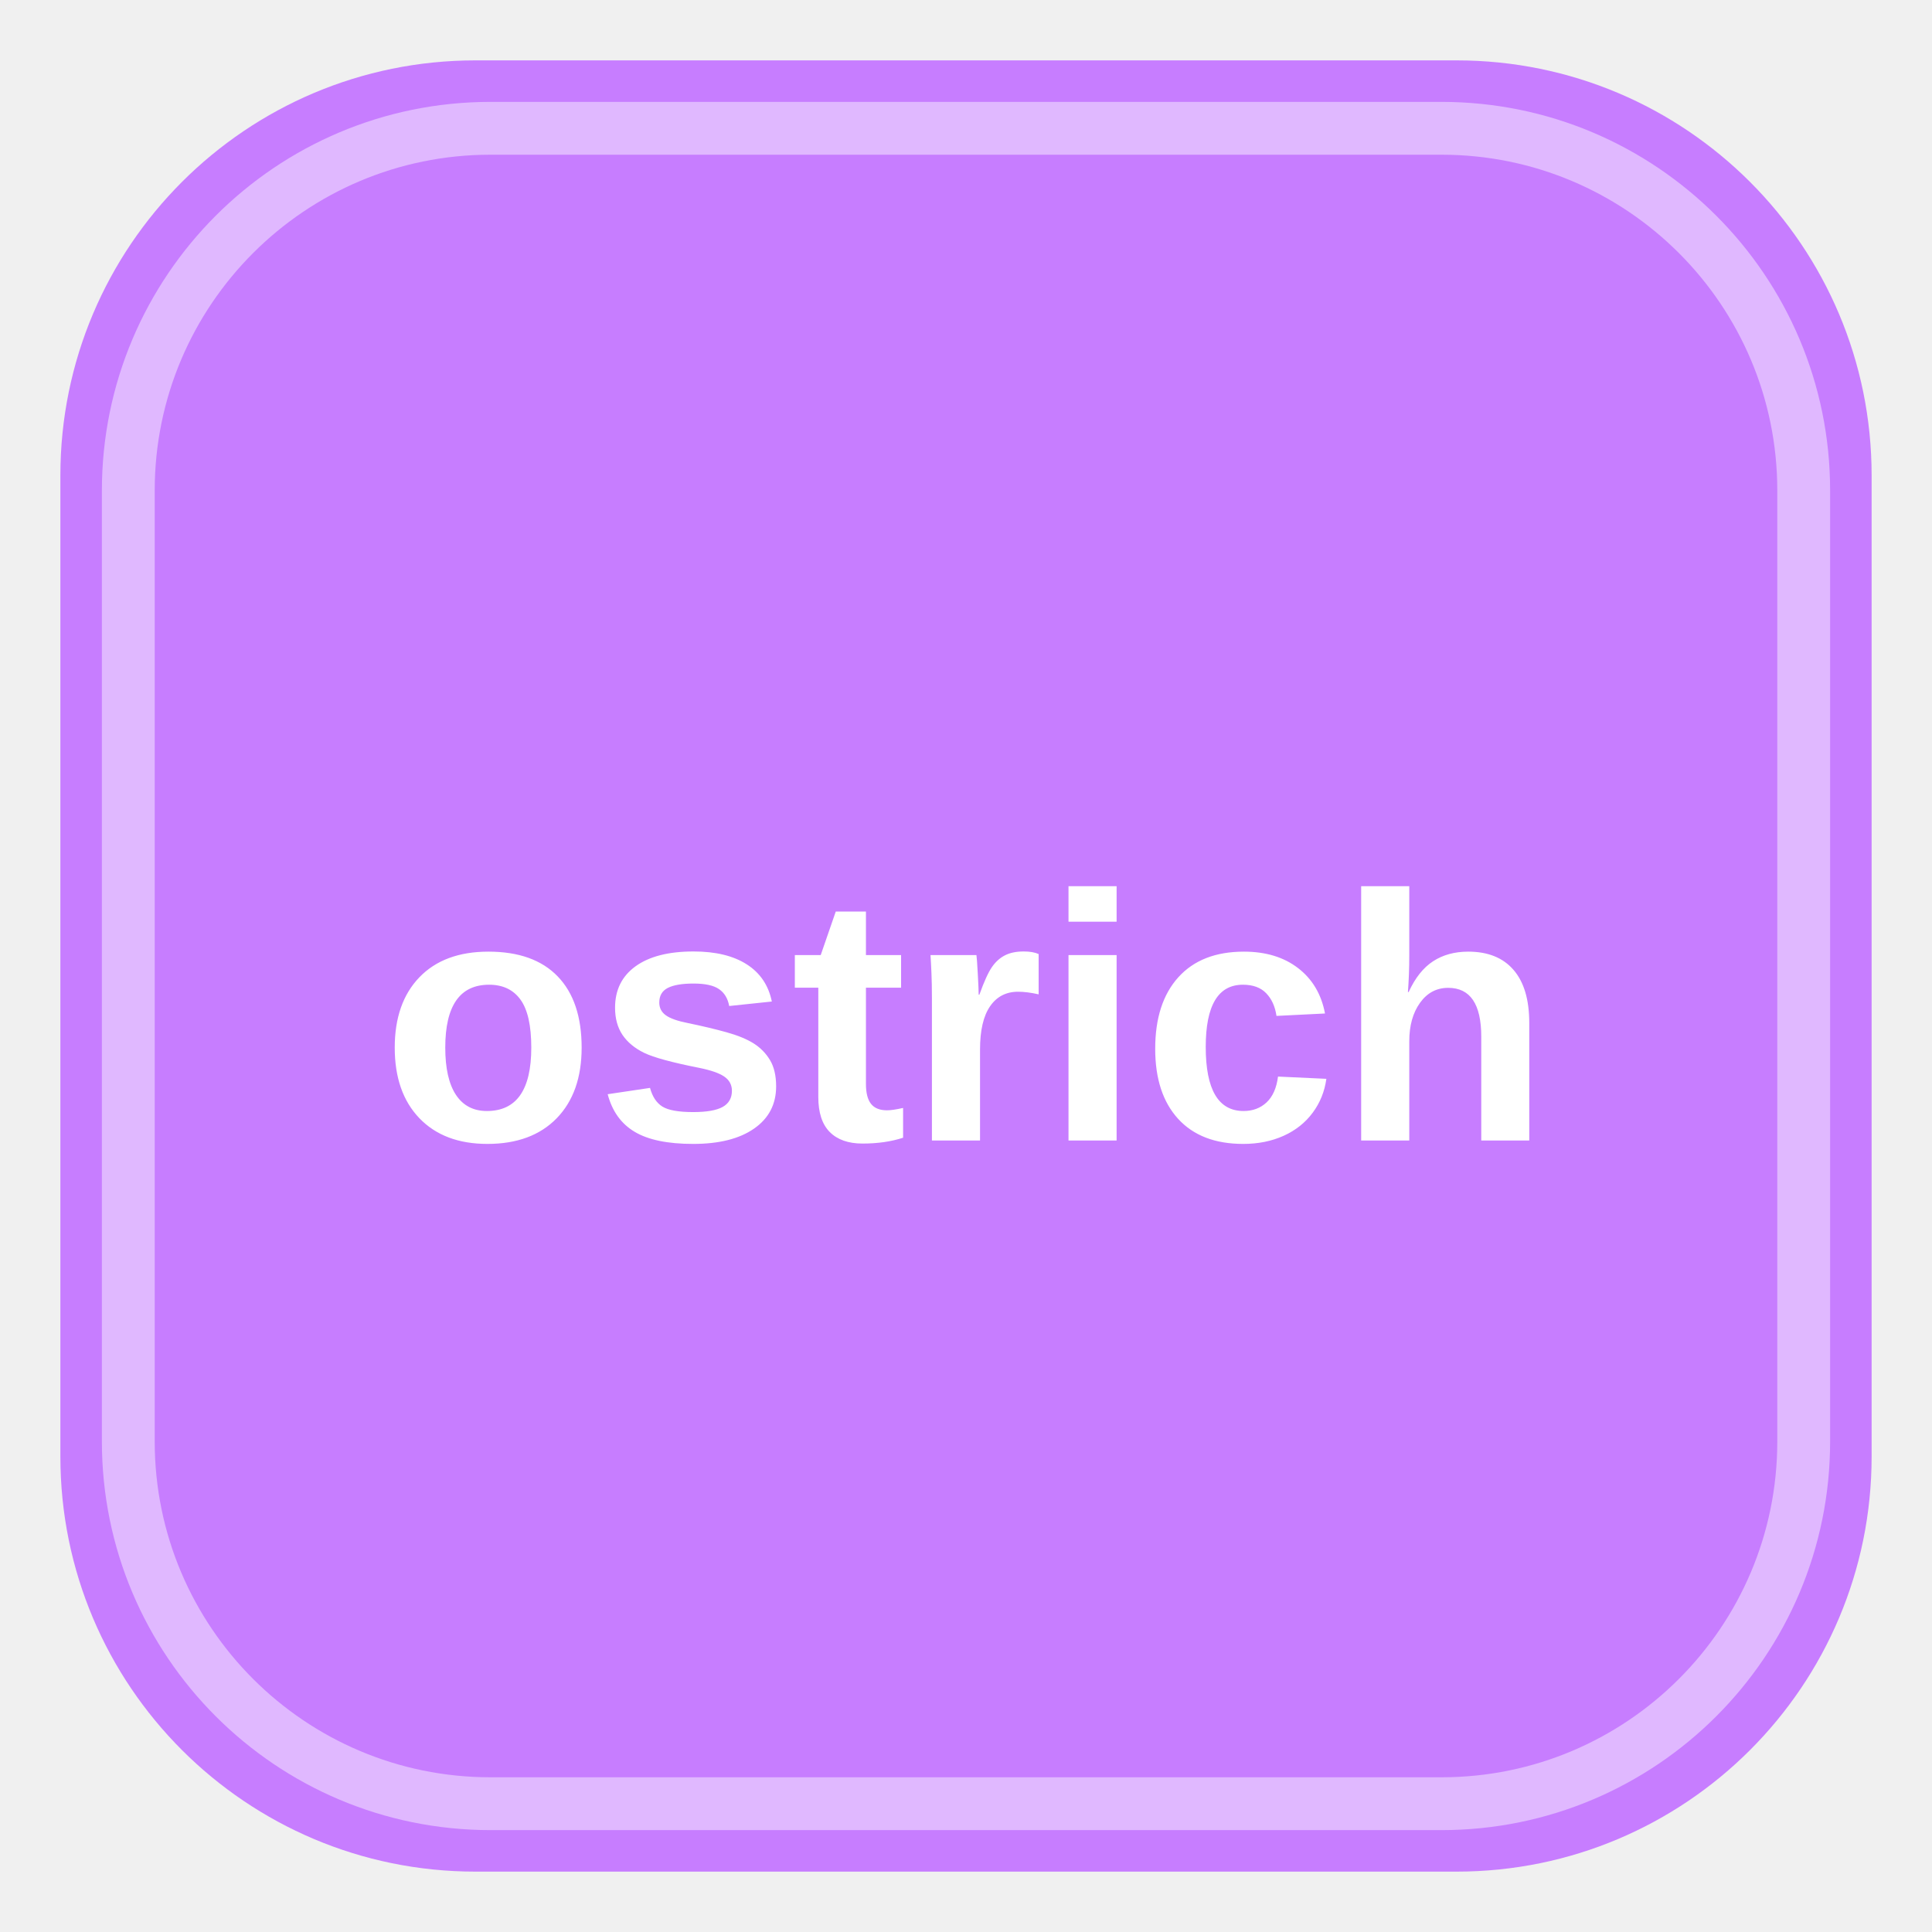
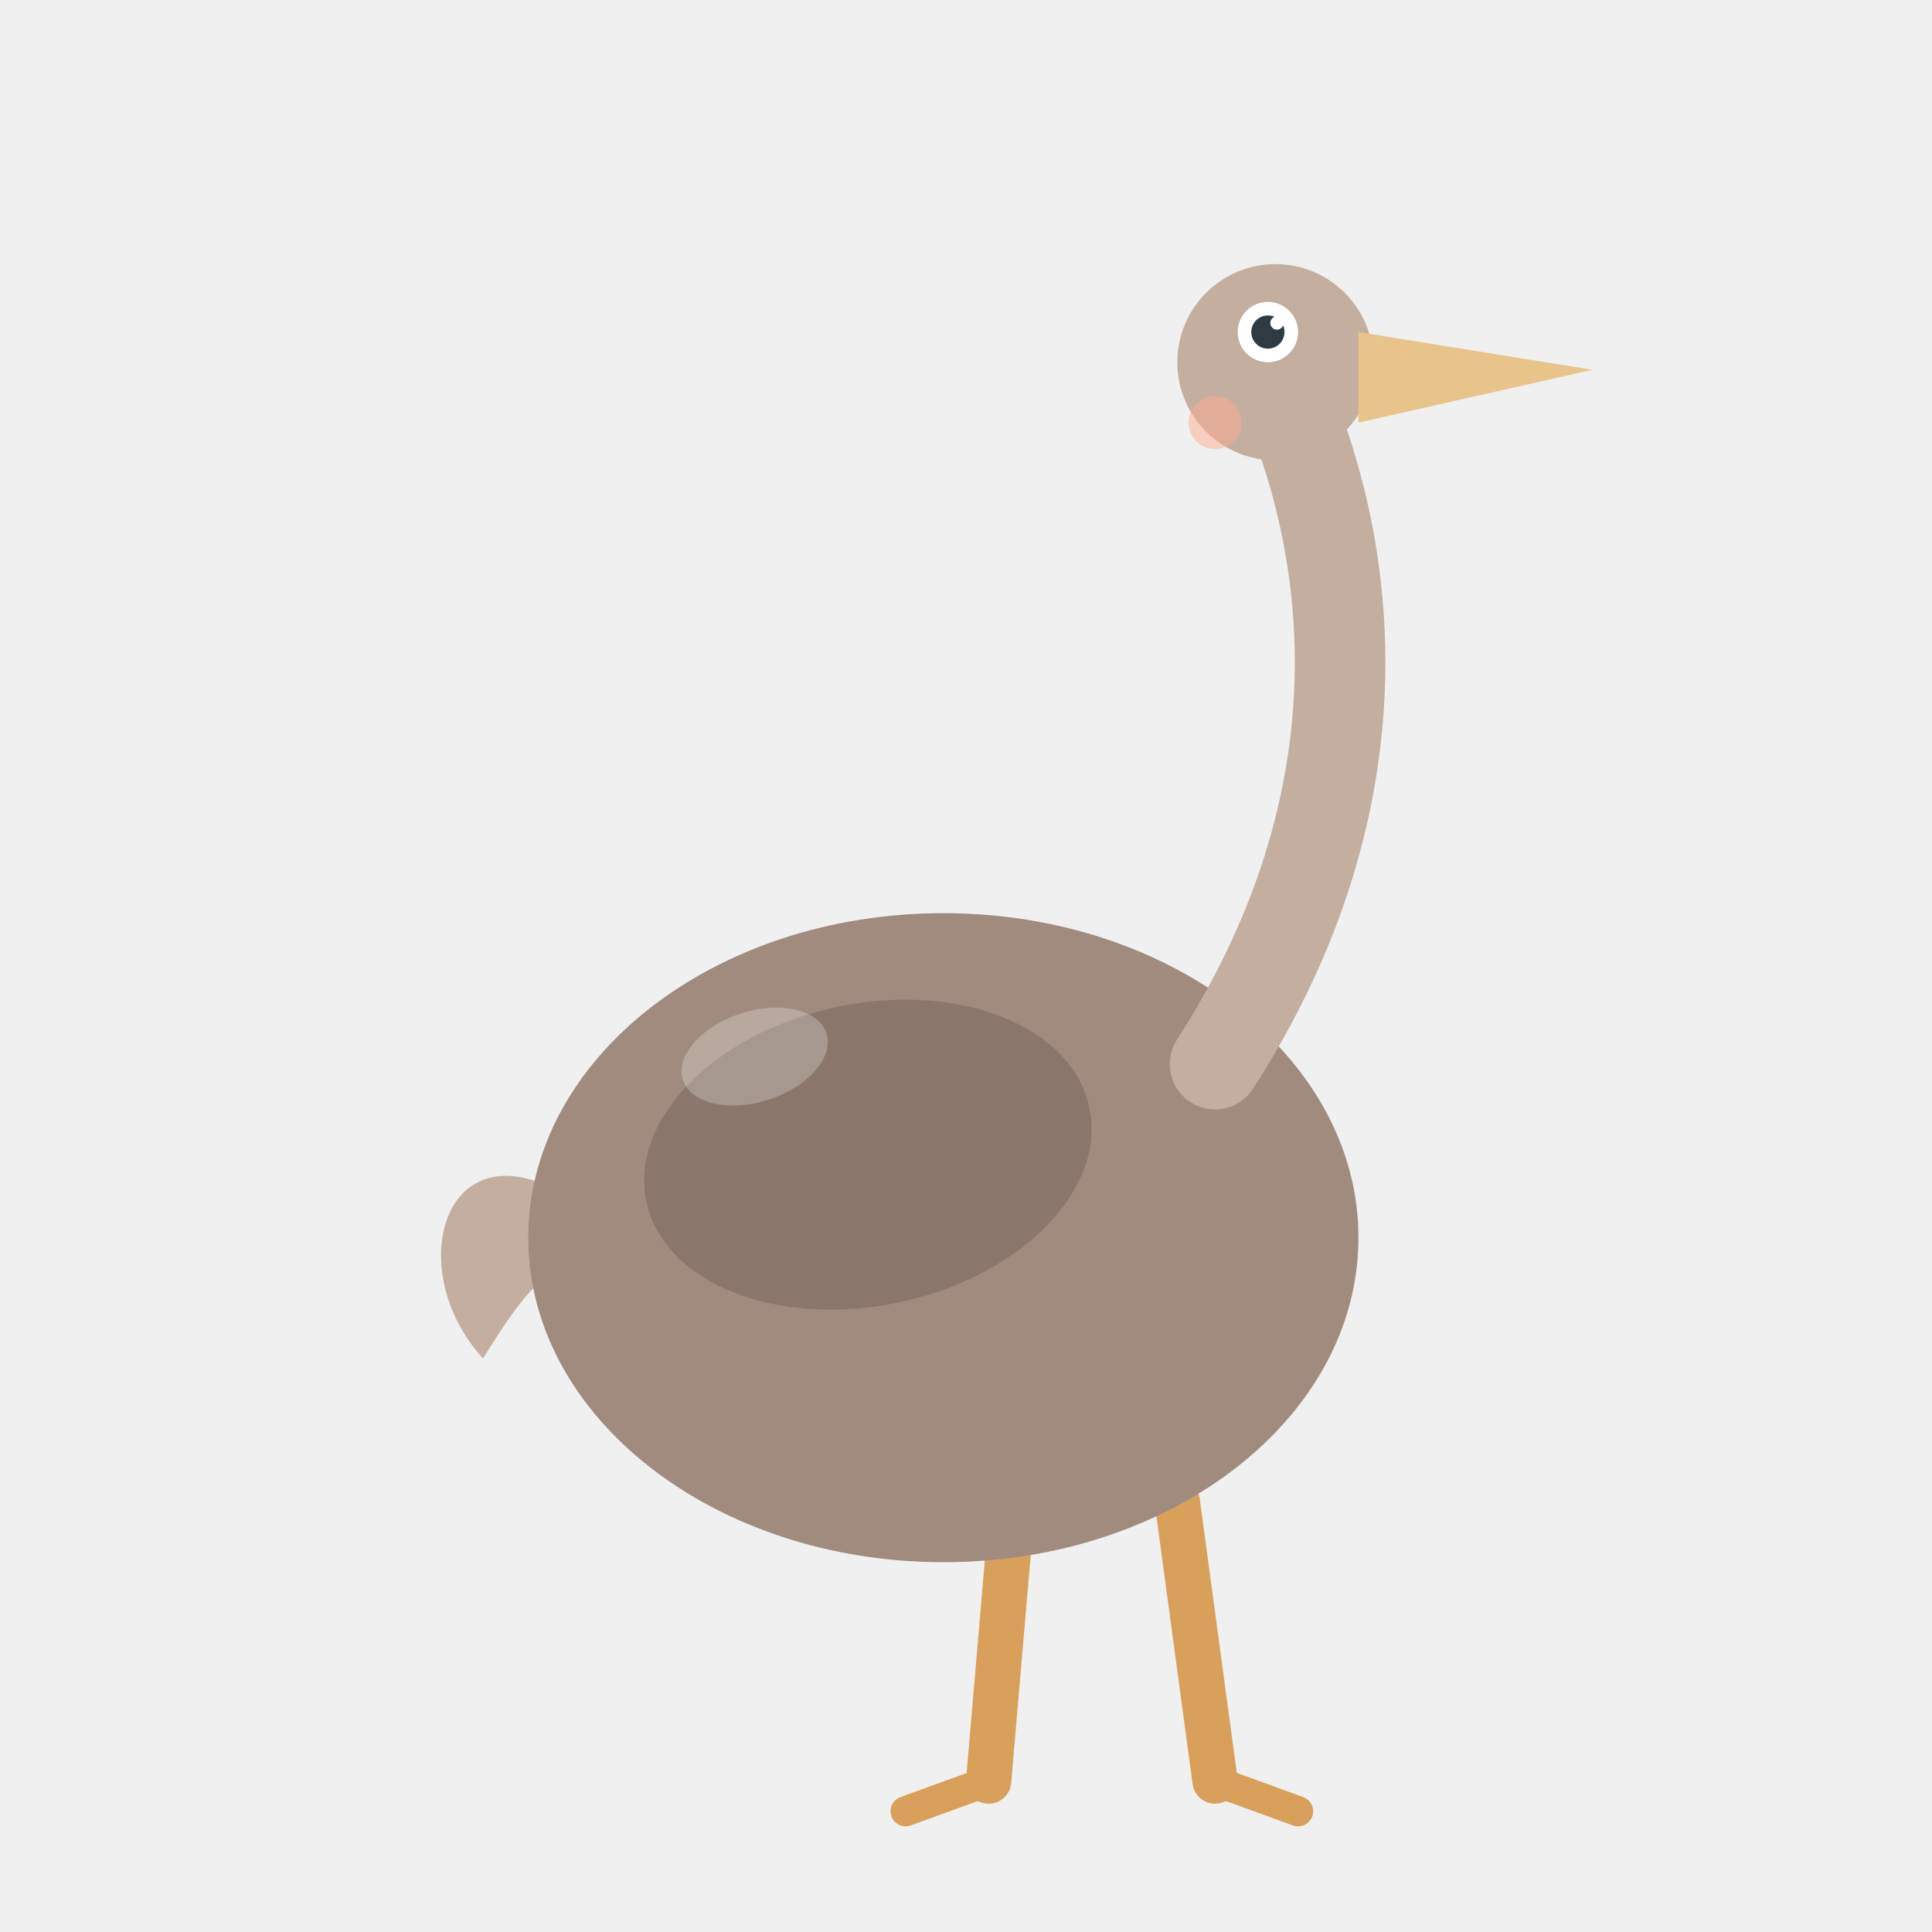
<svg xmlns="http://www.w3.org/2000/svg" width="512" height="512" viewBox="0 0 512 512">
-   <rect x="16" y="16" width="480" height="480" rx="110" fill="#C77DFF" />
-   <rect x="34" y="34" width="444" height="444" rx="96" fill="none" stroke="rgba(255,255,255,0.45)" stroke-width="14" />
-   <text x="256" y="270" font-family="Arial, Helvetica, sans-serif" font-weight="bold" font-size="93" fill="#FFFFFF" text-anchor="middle" dominant-baseline="central">ostrich</text>
+   <path d="M268 402 L262 472" stroke="#D9A05B" stroke-width="12" fill="none" stroke-linecap="round" stroke-linejoin="round" opacity="1" />
+   <path d="M262 472 L240 480" stroke="#D9A05B" stroke-width="8" fill="none" stroke-linecap="round" stroke-linejoin="round" opacity="1" />
+   <path d="M312 398 L322 472" stroke="#D9A05B" stroke-width="12" fill="none" stroke-linecap="round" stroke-linejoin="round" opacity="1" />
+   <path d="M322 472 L344 480" stroke="#D9A05B" stroke-width="8" fill="none" stroke-linecap="round" stroke-linejoin="round" opacity="1" />
+   <path d="M152 318 C118 296 106 336 128 360 C138 344 146 332 158 336 Z" fill="#C4AE9F" />
+   <ellipse cx="250" cy="328" rx="110" ry="86" fill="#A08B7E" />
+   <ellipse cx="230" cy="306" rx="60" ry="40" fill="#8A766A" transform="rotate(-12 230 306)" />
+   <path d="M322 282 C362 220 362 158 342 108" stroke="#C4AE9F" stroke-width="24" fill="none" stroke-linecap="round" stroke-linejoin="round" opacity="1" />
+   <circle cx="338" cy="96" r="26" fill="#C4AE9F" />
+   <path d="M360 88 L422 98 L360 112 Z" fill="#E8C48A" />
+   <circle cx="336" cy="88" r="8" fill="#FFFFFF" />
+   <circle cx="336" cy="88" r="4.4" fill="#2F3A42" />
+   <circle cx="338.4" cy="85.6" r="1.76" fill="#FFFFFF" />
+   <circle cx="322" cy="112" r="7" fill="#FFAB91" opacity="0.5" />
+   <ellipse cx="200" cy="280" rx="20" ry="12" fill="#FFFFFF" opacity="0.25" transform="rotate(-18 200 280)" />
</svg>
